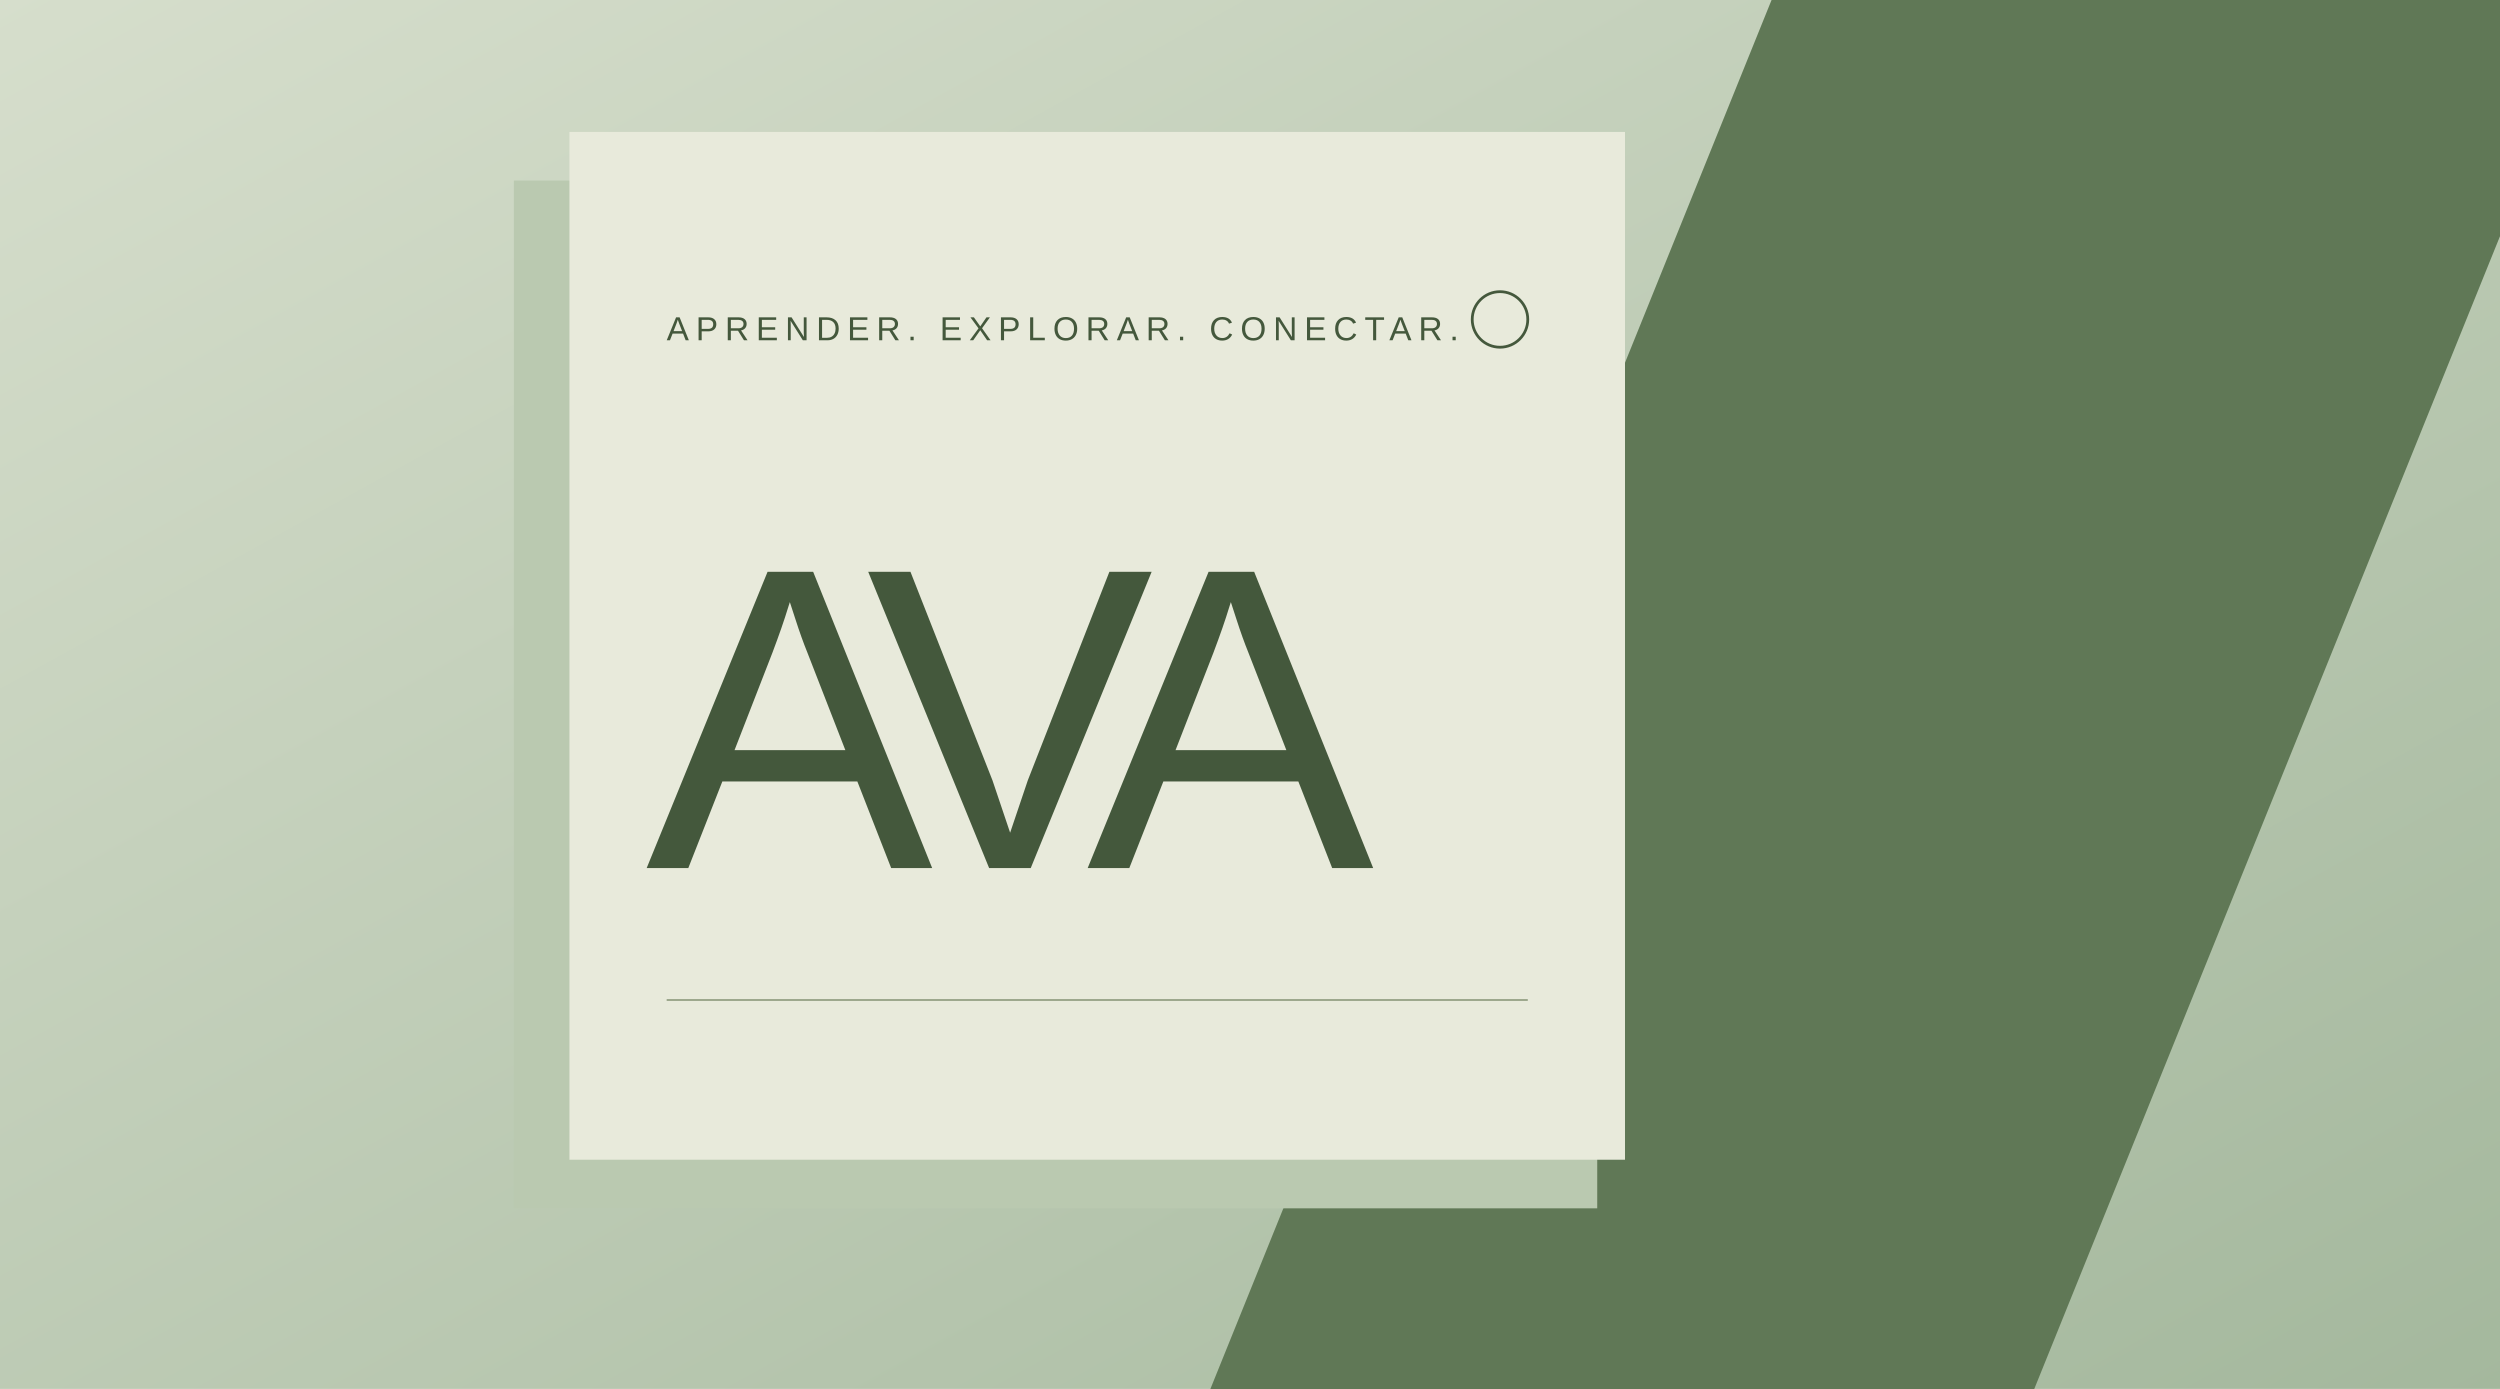
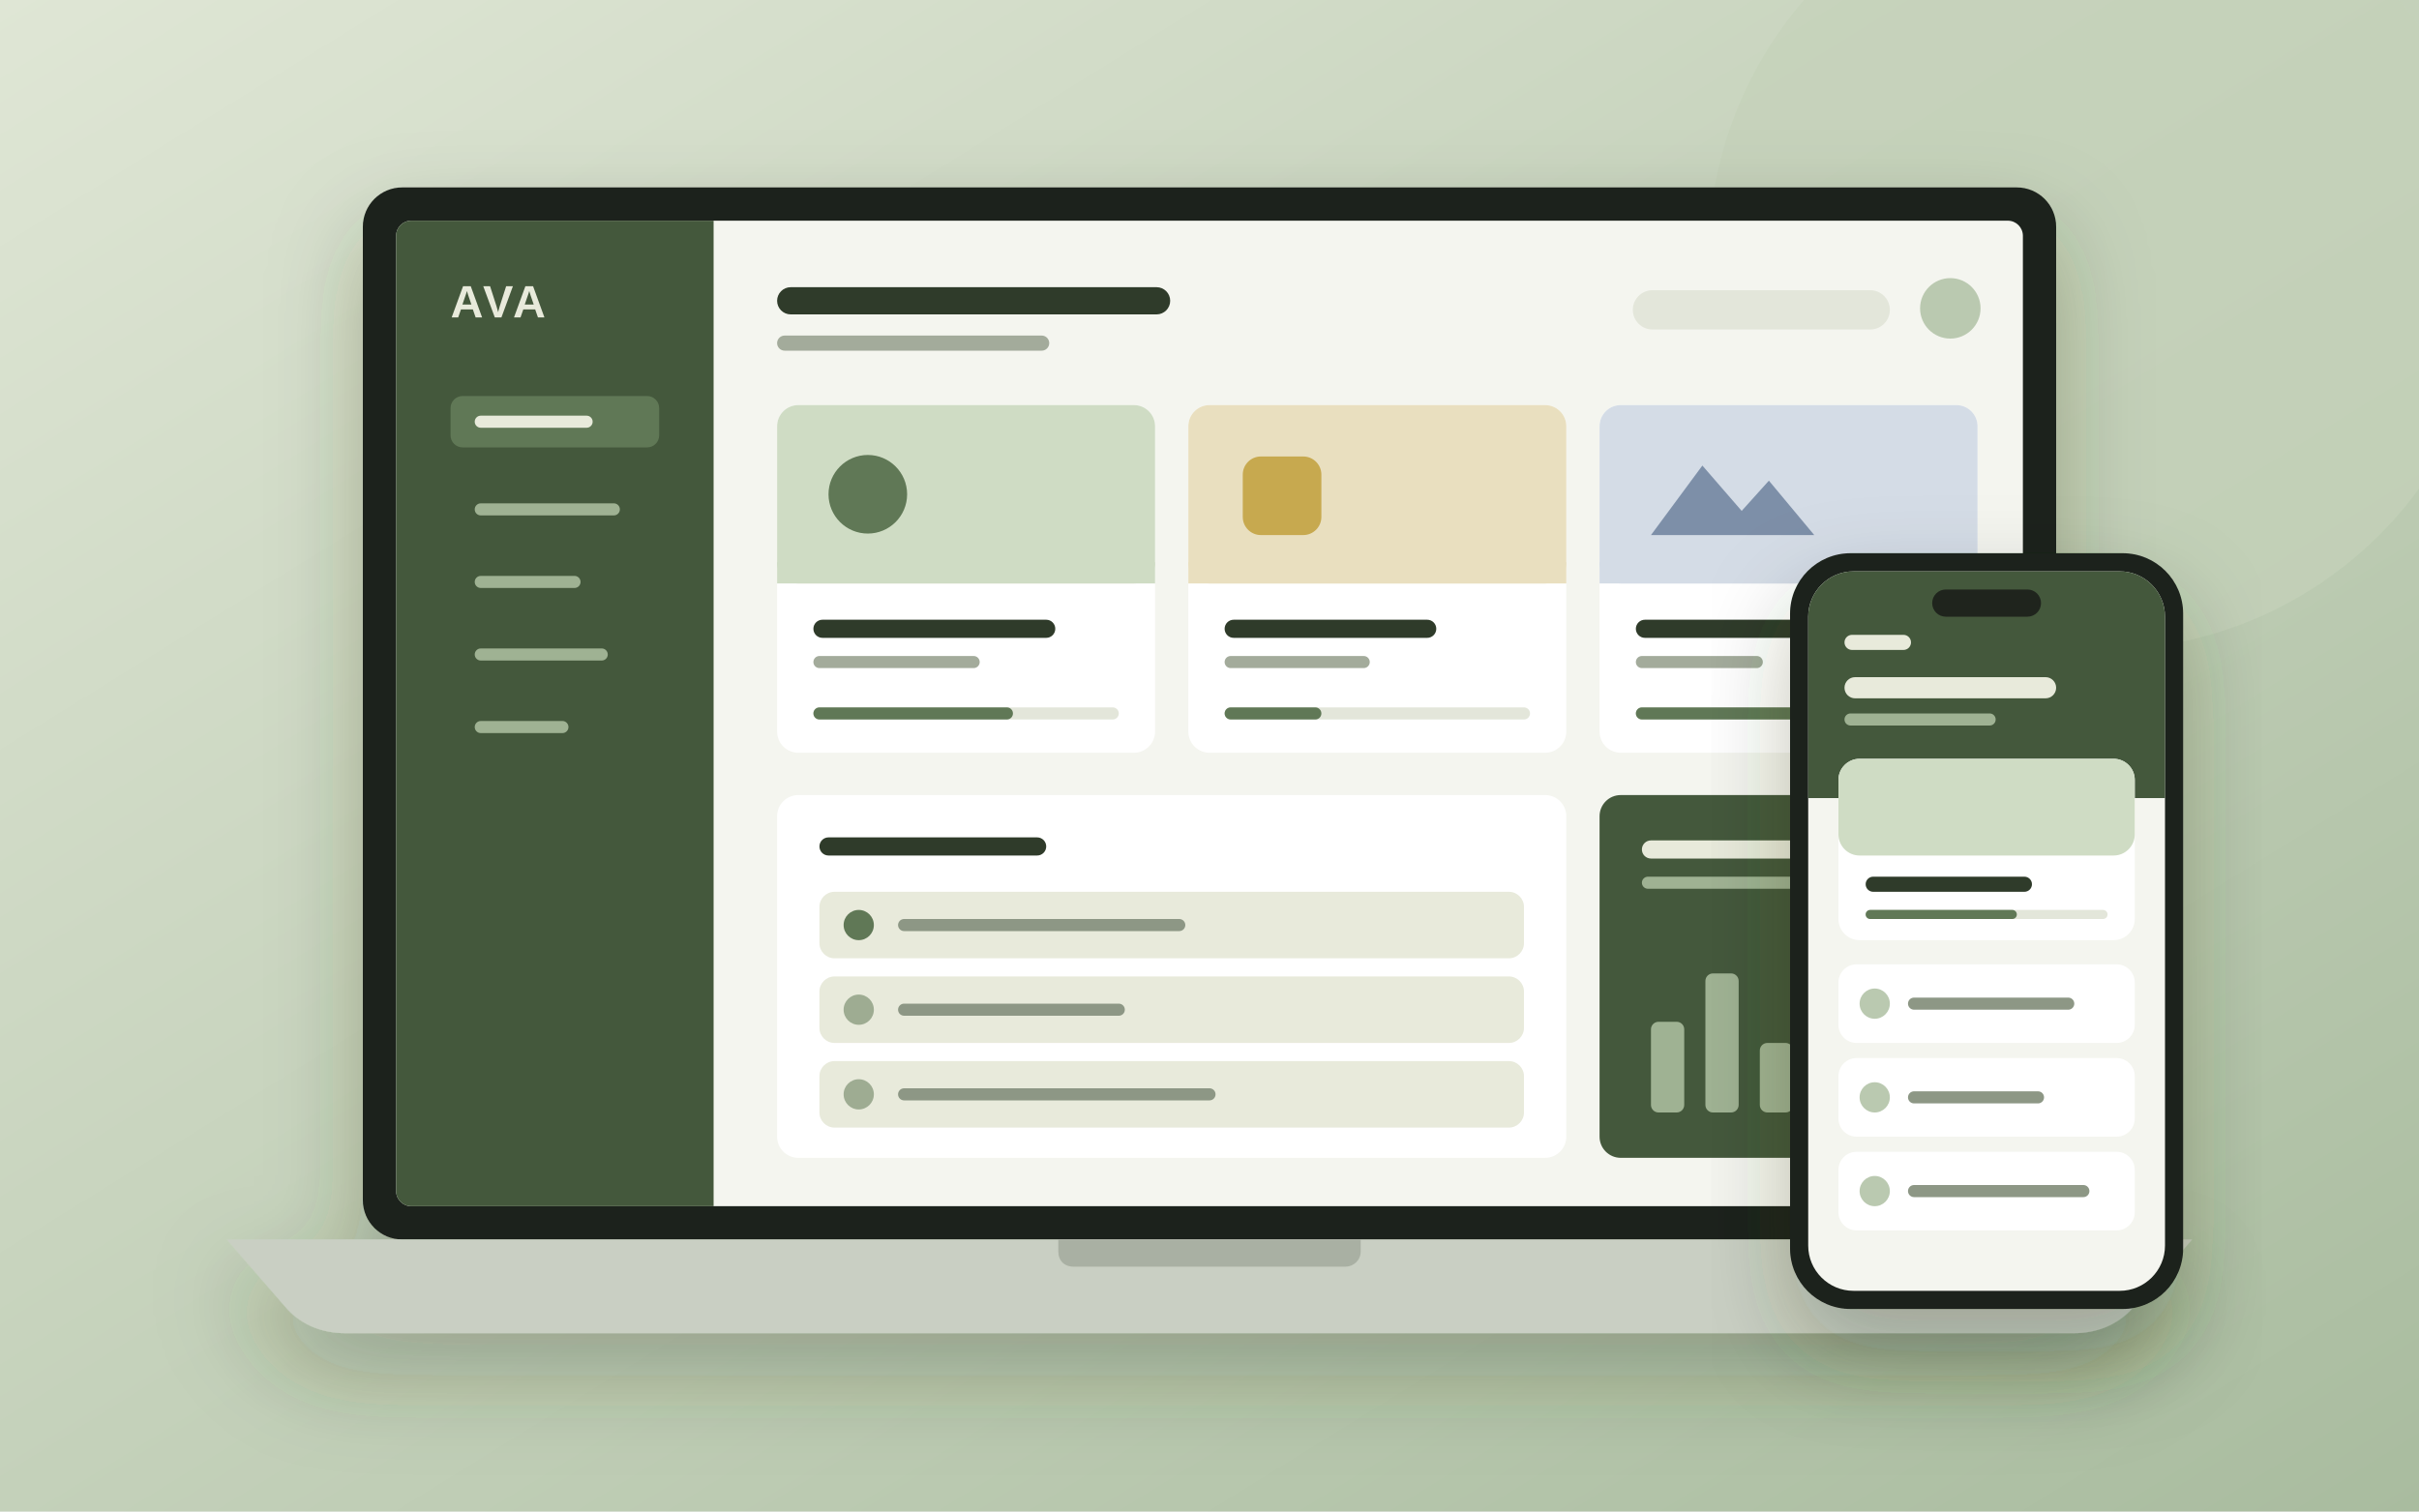
- <svg xmlns="http://www.w3.org/2000/svg" width="1800" height="1000" viewBox="0 0 1800 1000">
+ <svg xmlns="http://www.w3.org/2000/svg" width="1600" height="1000" viewBox="0 0 1600 1000">
  <defs>
    <linearGradient id="bg" x2="1" y2="1">
-       <stop stop-color="#d6decc" />
-       <stop offset="1" stop-color="#a4b89d" />
+       <stop stop-color="#dfe6d5" />
+       <stop offset="1" stop-color="#a9bc9f" />
    </linearGradient>
+     <filter id="shadow" x="-20%" y="-20%" width="140%" height="150%">
+       <feDropShadow dx="0" dy="28" stdDeviation="30" flood-color="#2c3a27" flood-opacity=".28" />
+     </filter>
+     <clipPath id="screen">
+       <rect x="262" y="146" width="1076" height="652" rx="10" />
+     </clipPath>
+     <clipPath id="phone">
+       <rect x="1196" y="378" width="236" height="476" rx="30" />
+     </clipPath>
  </defs>
-   <path fill="url(#bg)" d="M0 0h1800v1000H0z" />
-   <path fill="#607856" d="M1090-200h550v1500h-550z" transform="rotate(22 1300 500)" />
-   <path fill="#bac9b0" d="M370 130h780v740H370z" />
-   <path fill="#e8eadb" d="M410 95h760v740H410z" />
-   <text x="480" y="245" font-family="Arial,sans-serif" font-size="24" letter-spacing="5" fill="#44583c">APRENDER. EXPLORAR. CONECTAR.</text>
-   <text x="465" y="625" font-family="Arial,sans-serif" font-size="310" letter-spacing="-25" fill="#44583c">AVA</text>
-   <path d="M480 720h620" stroke="#7c8b6c" />
-   <circle cx="1080" cy="230" r="20" fill="none" stroke="#44583c" stroke-width="2" />
+   <rect width="1600" height="1000" fill="url(#bg)" />
+   <circle cx="1390" cy="170" r="260" fill="#c4d2b9" opacity=".7" />
+   <g filter="url(#shadow)">
+     <rect x="240" y="124" width="1120" height="696" rx="26" fill="#1f241d" />
+     <path d="M150 820h1300l-40 46c-10 11-24 16-38 16H228c-14 0-28-5-38-16z" fill="#c9cfc3" />
+     <path d="M700 820h200v8c0 6-5 10-10 10H710c-6 0-10-4-10-10z" fill="#a9b0a3" />
+   </g>
+   <g clip-path="url(#screen)">
+     <rect x="262" y="146" width="1076" height="652" fill="#f4f5ef" />
+     <rect x="262" y="146" width="210" height="652" fill="#44583c" />
+     <text x="298" y="210" font-family="Arial,sans-serif" font-size="30" font-weight="700" letter-spacing="2" fill="#e8eadb">AVA</text>
+     <rect x="298" y="262" width="138" height="34" rx="8" fill="#607856" />
+     <rect x="314" y="275" width="78" height="8" rx="4" fill="#e8eadb" />
+     <rect x="314" y="333" width="96" height="8" rx="4" fill="#9fb293" />
+     <rect x="314" y="381" width="70" height="8" rx="4" fill="#9fb293" />
+     <rect x="314" y="429" width="88" height="8" rx="4" fill="#9fb293" />
+     <rect x="314" y="477" width="62" height="8" rx="4" fill="#9fb293" />
+     <rect x="514" y="190" width="260" height="18" rx="9" fill="#2f3b2a" />
+     <rect x="514" y="222" width="180" height="10" rx="5" fill="#a3ab9b" />
+     <circle cx="1290" cy="204" r="20" fill="#bac9b0" />
+     <rect x="1080" y="192" width="170" height="26" rx="13" fill="#e3e6da" />
+     <g>
+       <rect x="514" y="268" width="250" height="230" rx="14" fill="#fff" />
+       <rect x="514" y="268" width="250" height="118" rx="14" fill="#cfdcc4" />
+       <rect x="514" y="372" width="250" height="14" fill="#cfdcc4" />
+       <circle cx="574" cy="327" r="26" fill="#607856" />
+       <rect x="538" y="410" width="160" height="12" rx="6" fill="#2f3b2a" />
+       <rect x="538" y="434" width="110" height="8" rx="4" fill="#a3ab9b" />
+       <rect x="538" y="468" width="202" height="8" rx="4" fill="#e3e6da" />
+       <rect x="538" y="468" width="132" height="8" rx="4" fill="#607856" />
+     </g>
+     <g>
+       <rect x="786" y="268" width="250" height="230" rx="14" fill="#fff" />
+       <rect x="786" y="268" width="250" height="118" rx="14" fill="#e9dfbf" />
+       <rect x="786" y="372" width="250" height="14" fill="#e9dfbf" />
+       <rect x="822" y="302" width="52" height="52" rx="12" fill="#c7a94f" />
+       <rect x="810" y="410" width="140" height="12" rx="6" fill="#2f3b2a" />
+       <rect x="810" y="434" width="96" height="8" rx="4" fill="#a3ab9b" />
+       <rect x="810" y="468" width="202" height="8" rx="4" fill="#e3e6da" />
+       <rect x="810" y="468" width="64" height="8" rx="4" fill="#607856" />
+     </g>
+     <g>
+       <rect x="1058" y="268" width="250" height="230" rx="14" fill="#fff" />
+       <rect x="1058" y="268" width="250" height="118" rx="14" fill="#d4dce6" />
+       <rect x="1058" y="372" width="250" height="14" fill="#d4dce6" />
+       <path d="M1092 354l34-46 26 30 18-20 30 36z" fill="#7d8fa8" />
+       <rect x="1082" y="410" width="168" height="12" rx="6" fill="#2f3b2a" />
+       <rect x="1082" y="434" width="84" height="8" rx="4" fill="#a3ab9b" />
+       <rect x="1082" y="468" width="202" height="8" rx="4" fill="#e3e6da" />
+       <rect x="1082" y="468" width="176" height="8" rx="4" fill="#607856" />
+     </g>
+     <rect x="514" y="526" width="522" height="240" rx="14" fill="#fff" />
+     <rect x="542" y="554" width="150" height="12" rx="6" fill="#2f3b2a" />
+     <g fill="#e8eadb">
+       <rect x="542" y="590" width="466" height="44" rx="10" />
+       <rect x="542" y="646" width="466" height="44" rx="10" />
+       <rect x="542" y="702" width="466" height="44" rx="10" />
+     </g>
+     <g fill="#607856">
+       <circle cx="568" cy="612" r="10" />
+       <circle cx="568" cy="668" r="10" opacity=".55" />
+       <circle cx="568" cy="724" r="10" opacity=".55" />
+     </g>
+     <g fill="#8d9785">
+       <rect x="594" y="608" width="190" height="8" rx="4" />
+       <rect x="594" y="664" width="150" height="8" rx="4" />
+       <rect x="594" y="720" width="210" height="8" rx="4" />
+     </g>
+     <rect x="1058" y="526" width="250" height="240" rx="14" fill="#44583c" />
+     <rect x="1086" y="556" width="120" height="12" rx="6" fill="#e8eadb" />
+     <rect x="1086" y="580" width="168" height="8" rx="4" fill="#9fb293" />
+     <g fill="#9fb293">
+       <rect x="1092" y="676" width="22" height="60" rx="5" />
+       <rect x="1128" y="644" width="22" height="92" rx="5" />
+       <rect x="1164" y="690" width="22" height="46" rx="5" />
+       <rect x="1200" y="626" width="22" height="110" rx="5" fill="#e8eadb" />
+       <rect x="1236" y="660" width="22" height="76" rx="5" />
+     </g>
+   </g>
+   <g filter="url(#shadow)">
+     <rect x="1184" y="366" width="260" height="500" rx="40" fill="#1f241d" />
+   </g>
+   <g clip-path="url(#phone)">
+     <rect x="1196" y="378" width="236" height="476" fill="#f4f5ef" />
+     <rect x="1196" y="378" width="236" height="150" fill="#44583c" />
+     <rect x="1220" y="420" width="44" height="10" rx="5" fill="#e8eadb" />
+     <rect x="1220" y="448" width="140" height="14" rx="7" fill="#e8eadb" />
+     <rect x="1220" y="472" width="100" height="8" rx="4" fill="#9fb293" />
+     <rect x="1216" y="502" width="196" height="120" rx="14" fill="#fff" />
+     <rect x="1216" y="502" width="196" height="64" rx="14" fill="#cfdcc4" />
+     <rect x="1234" y="580" width="110" height="10" rx="5" fill="#2f3b2a" />
+     <rect x="1234" y="602" width="160" height="6" rx="3" fill="#e3e6da" />
+     <rect x="1234" y="602" width="100" height="6" rx="3" fill="#607856" />
+     <g fill="#fff">
+       <rect x="1216" y="638" width="196" height="52" rx="12" />
+       <rect x="1216" y="700" width="196" height="52" rx="12" />
+       <rect x="1216" y="762" width="196" height="52" rx="12" />
+     </g>
+     <g fill="#bac9b0">
+       <circle cx="1240" cy="664" r="10" />
+       <circle cx="1240" cy="726" r="10" />
+       <circle cx="1240" cy="788" r="10" />
+     </g>
+     <g fill="#8d9785">
+       <rect x="1262" y="660" width="110" height="8" rx="4" />
+       <rect x="1262" y="722" width="90" height="8" rx="4" />
+       <rect x="1262" y="784" width="120" height="8" rx="4" />
+     </g>
+   </g>
+   <rect x="1278" y="390" width="72" height="18" rx="9" fill="#1f241d" />
</svg>
